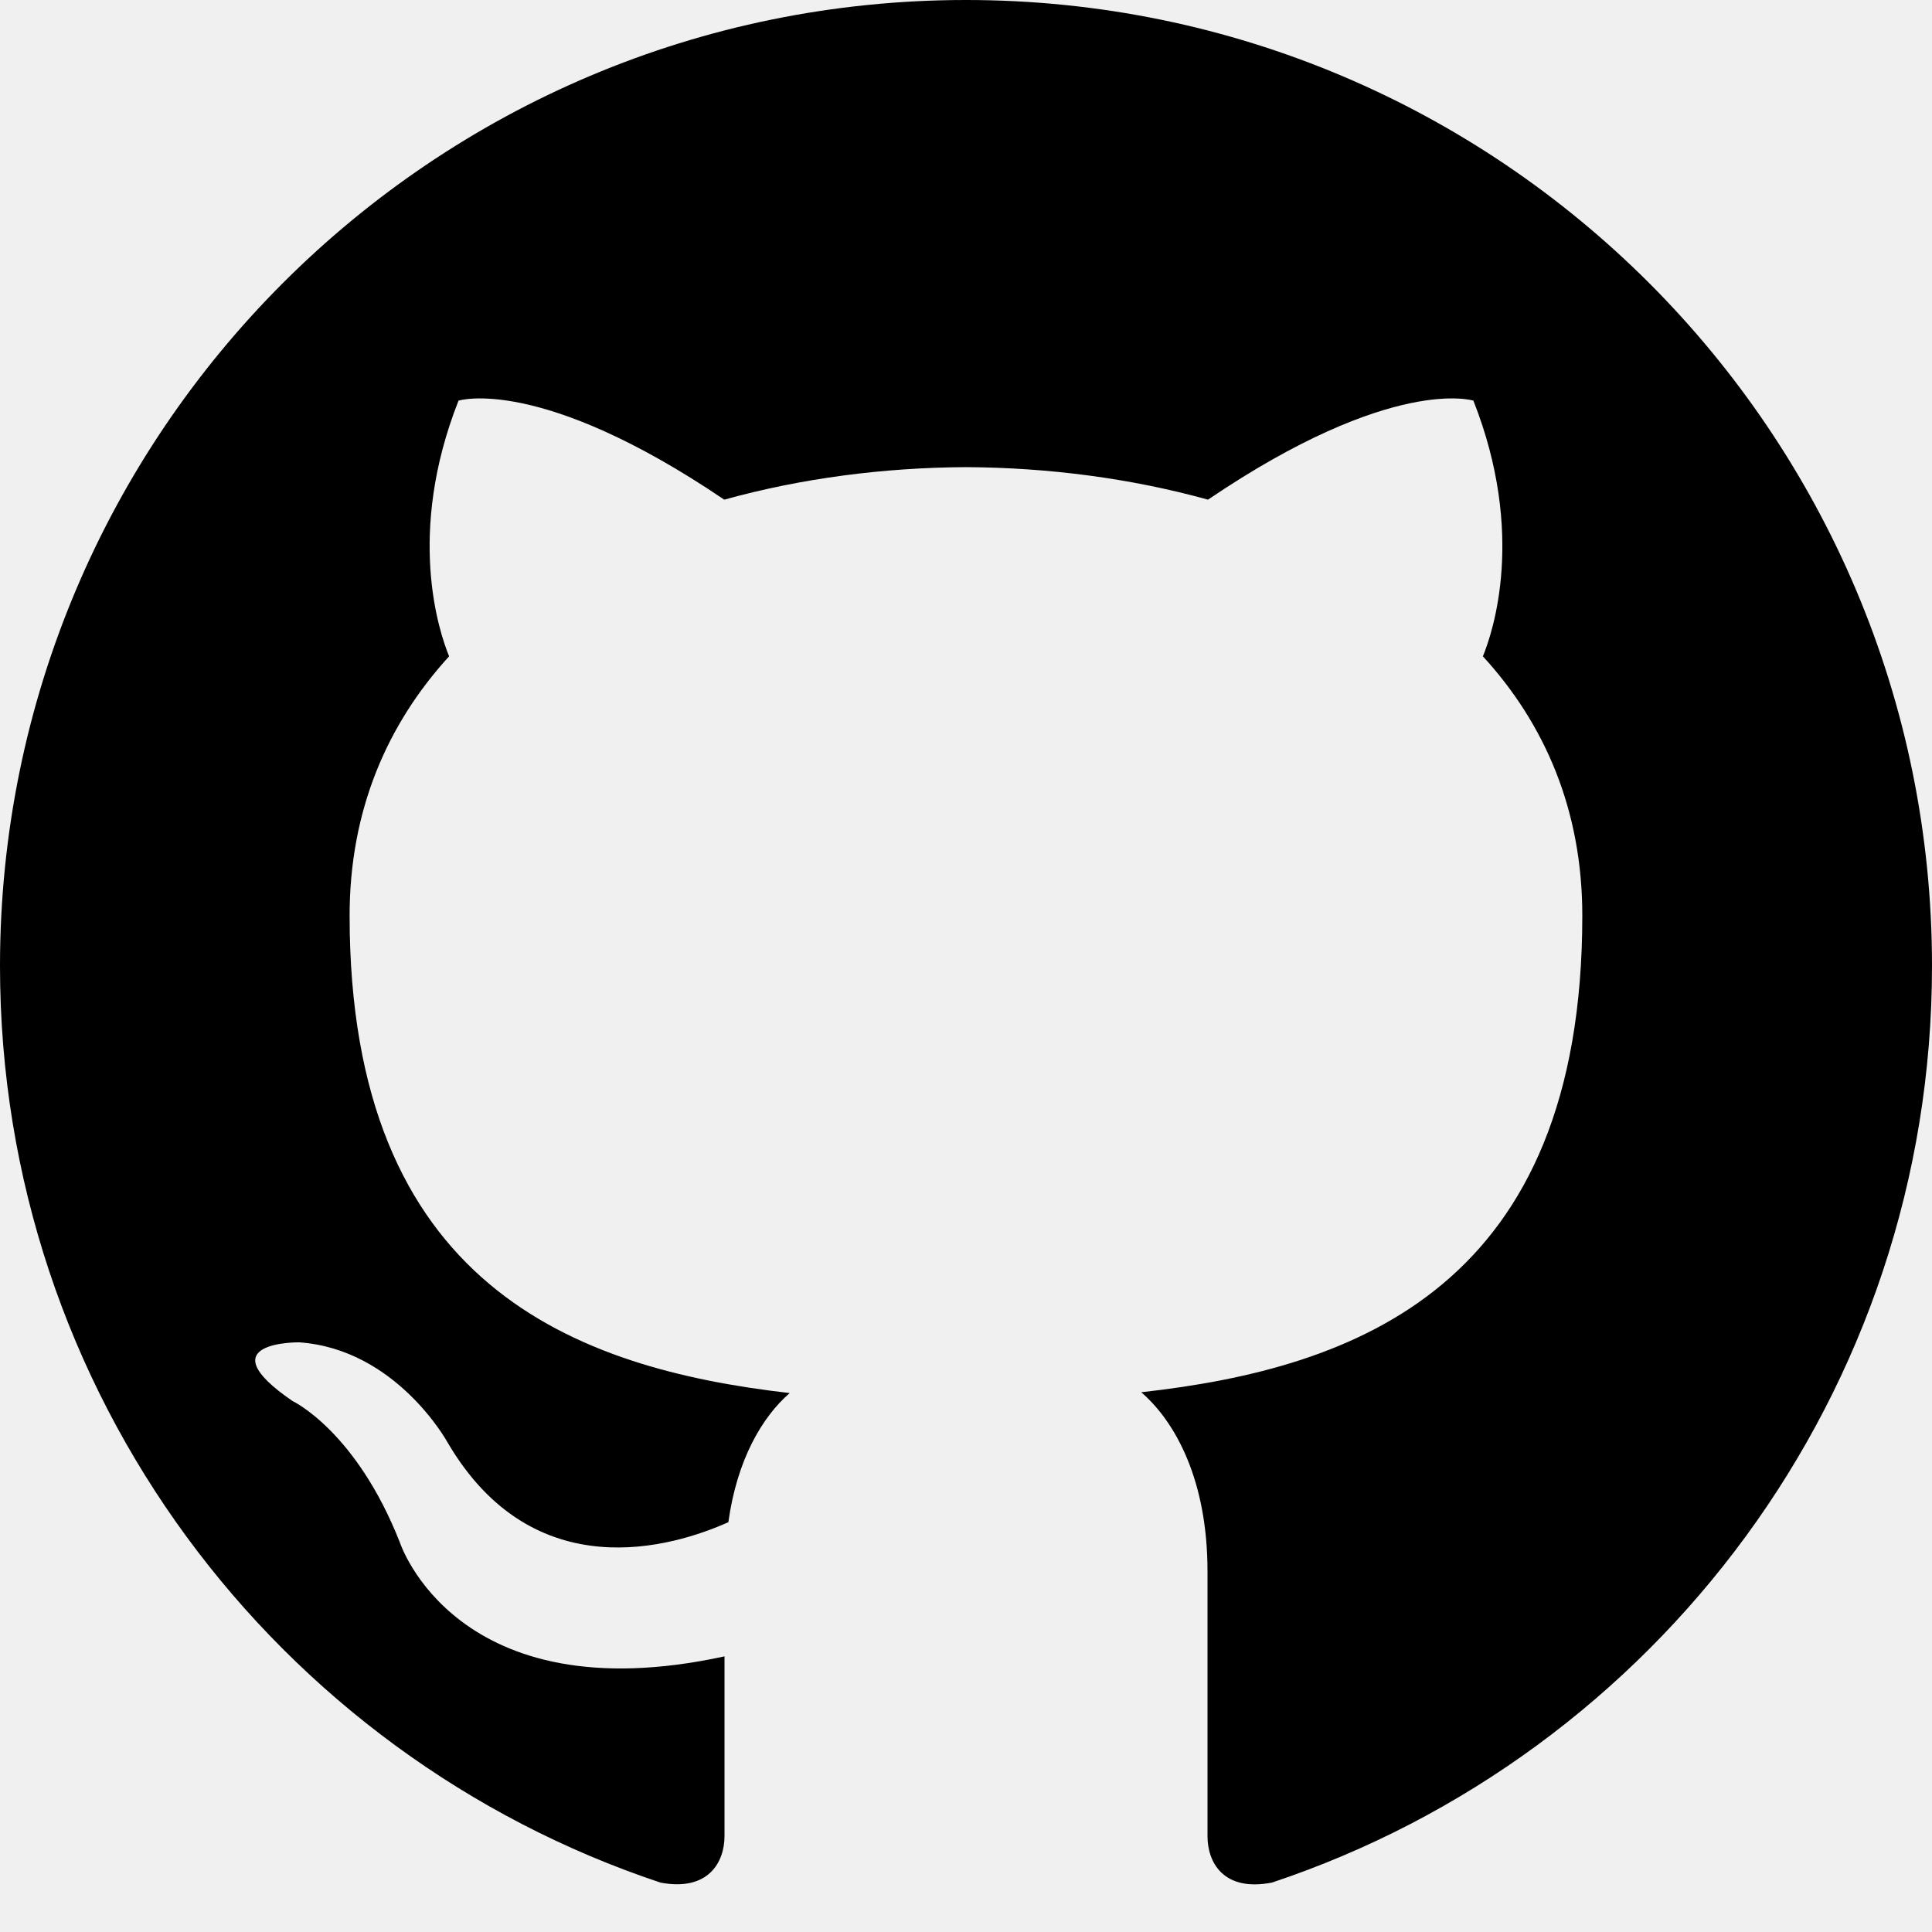
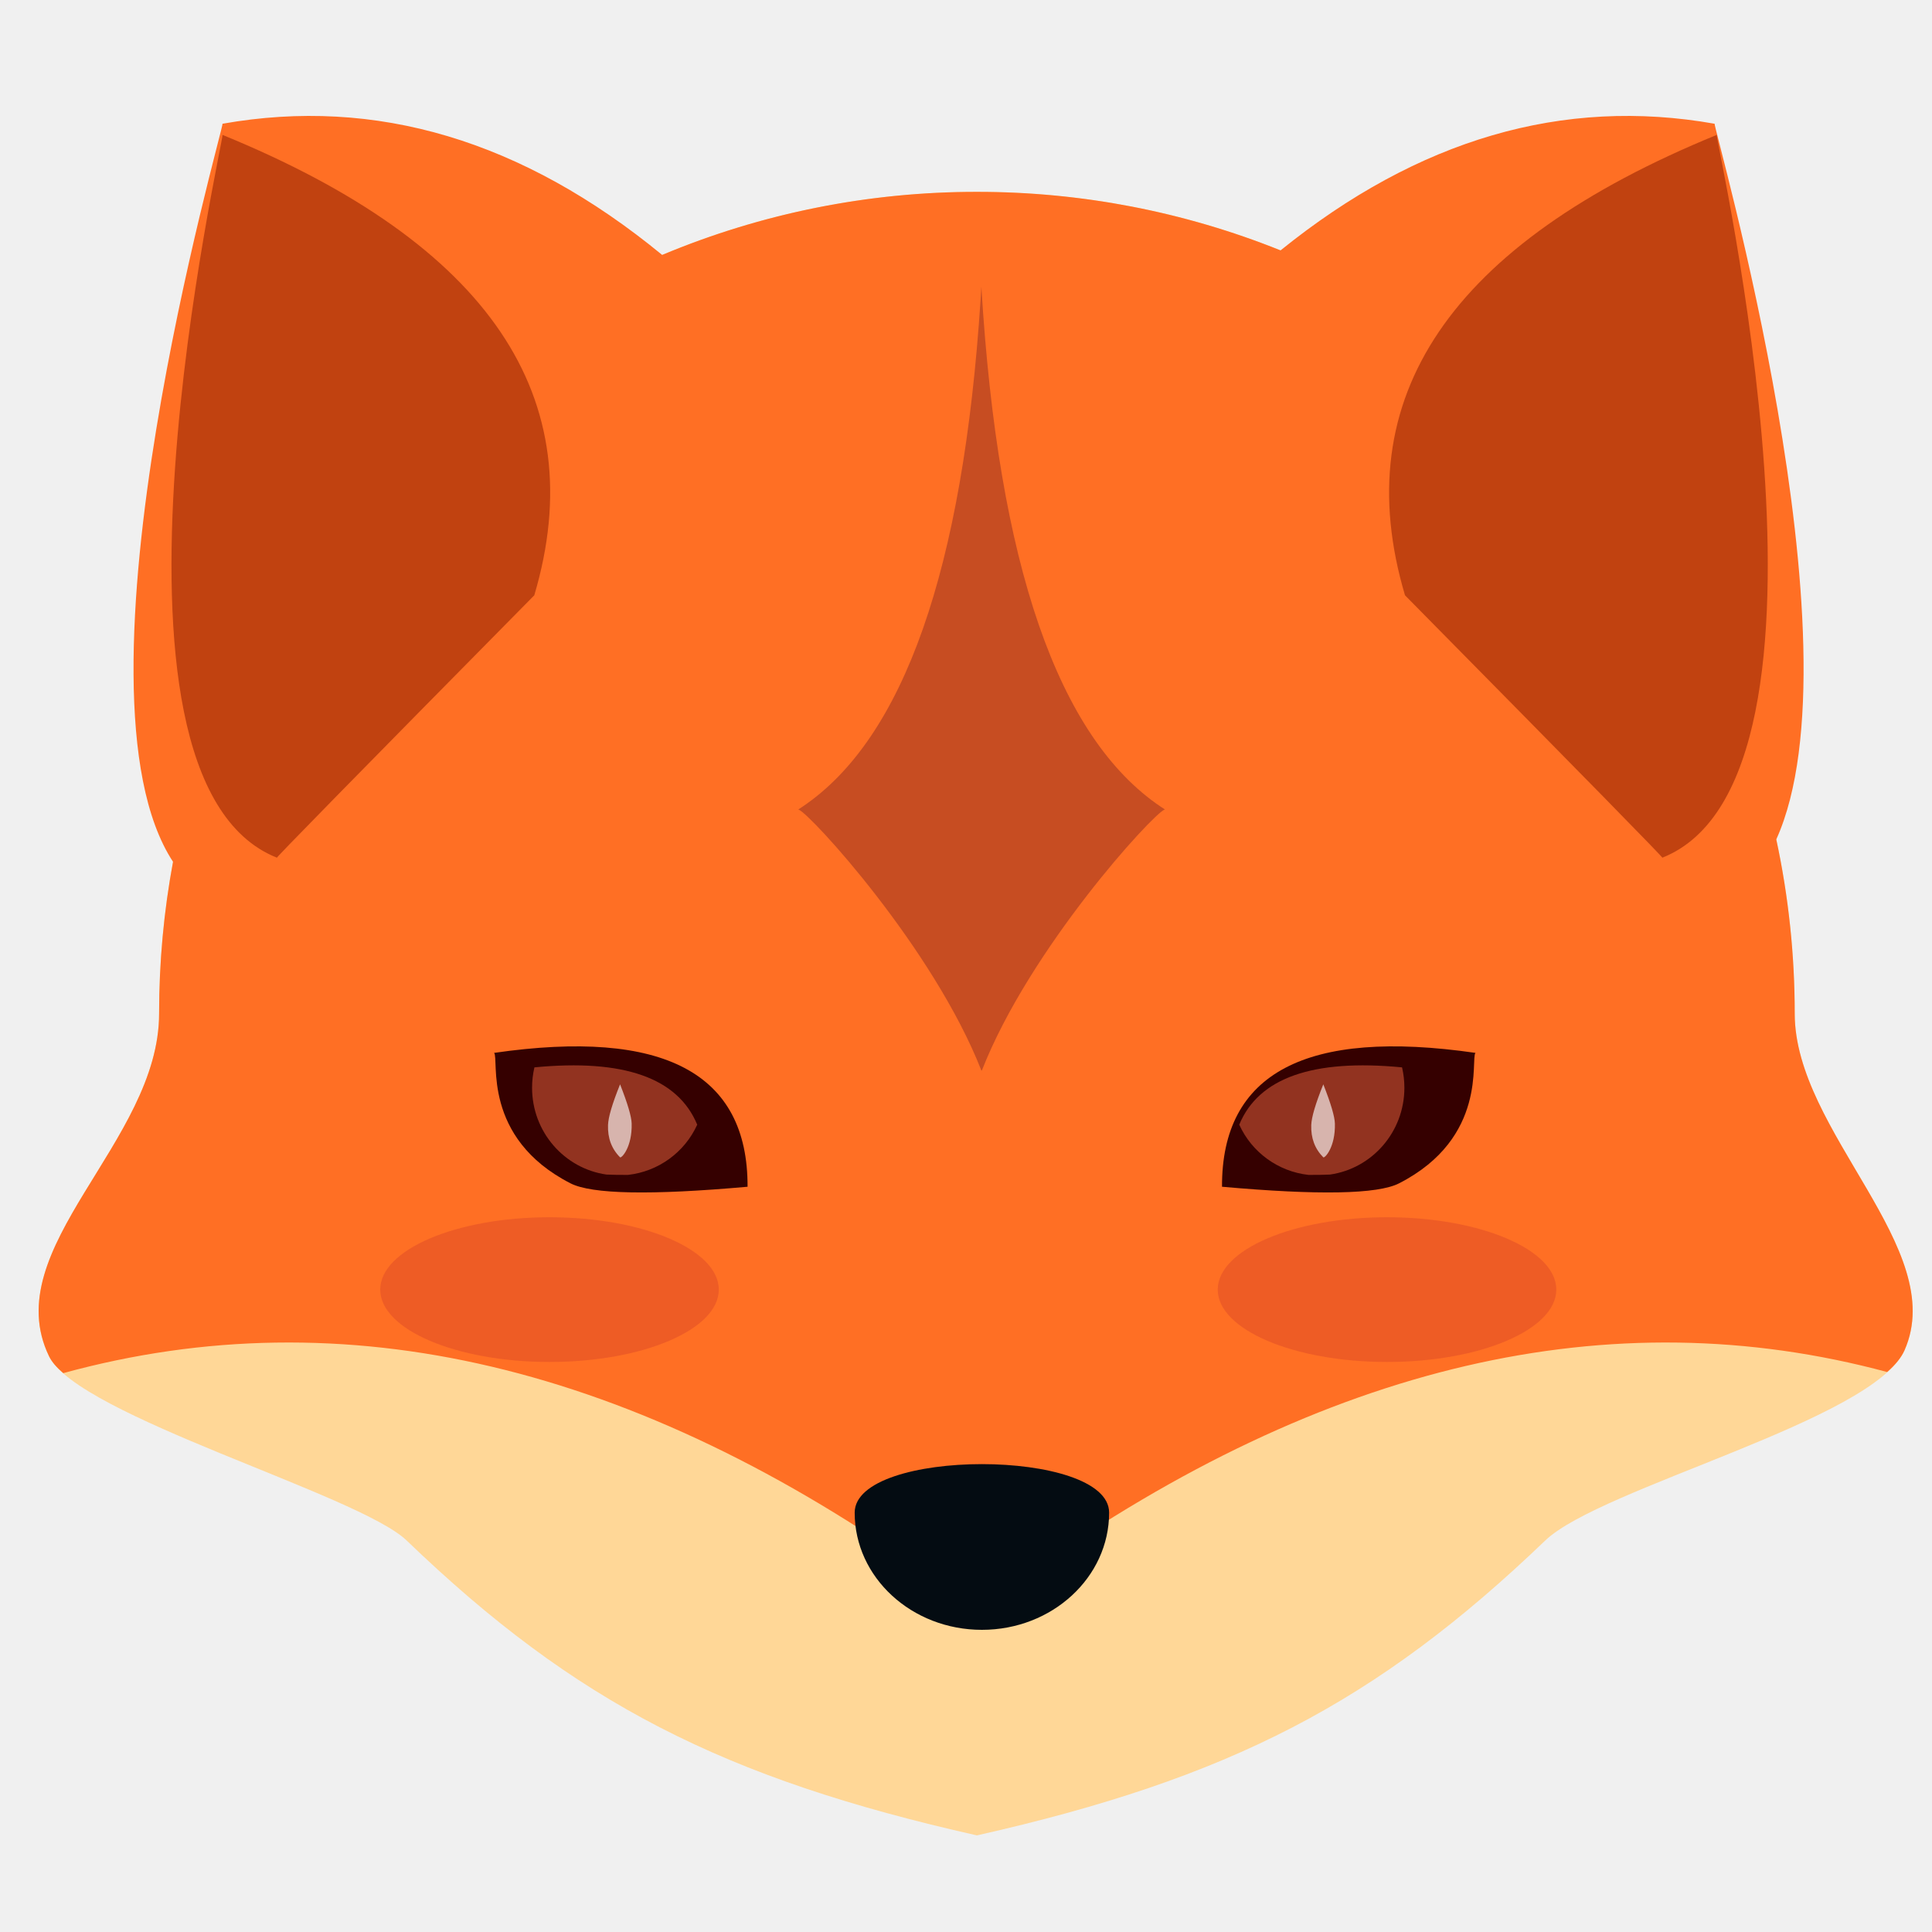
- <svg viewBox="0 0 24 24" fill="currentColor">
-   <path d="M12 0c-6.626 0-12 5.373-12 12 0 5.302 3.438 9.8 8.207 11.387.599.111.793-.261.793-.577v-2.234c-3.338.726-4.033-1.416-4.033-1.416-.546-1.387-1.333-1.756-1.333-1.756-1.089-.745.083-.729.083-.729 1.205.084 1.839 1.237 1.839 1.237 1.07 1.834 2.807 1.304 3.492.997.107-.775.418-1.305.762-1.604-2.665-.305-5.467-1.334-5.467-5.931 0-1.311.469-2.381 1.236-3.221-.124-.303-.535-1.524.117-3.176 0 0 1.008-.322 3.301 1.23.957-.266 1.983-.399 3.003-.404 1.02.005 2.047.138 3.006.404 2.291-1.552 3.297-1.23 3.297-1.23.653 1.653.242 2.874.118 3.176.77.84 1.235 1.911 1.235 3.221 0 4.609-2.807 5.624-5.479 5.921.43.372.823 1.102.823 2.222v3.293c0 .319.192.694.801.576 4.765-1.589 8.199-6.086 8.199-11.386 0-6.627-5.373-12-12-12z" />
+ <svg xmlns="http://www.w3.org/2000/svg" t="1750759007875" class="icon" viewBox="0 0 1024 1024" version="1.1" p-id="5656" width="200" height="200">
+   <path d="M517.775 972.8c133.98-30.198 211.702-70.42 301.261-156.314 29.327-28.119 174.049-63.683 190.413-100.833 23.726-53.862-58.214-115.722-58.214-178.401 0-240.548-194.068-435.558-433.459-435.558-239.38 0-433.449 195.011-433.449 435.558 0 68.219-86.139 124.15-58.317 181.627 15.288 31.57 164.147 73.216 189.512 97.608C305.08 902.687 383.56 942.602 517.775 972.8z" fill="#FFD797" p-id="5657" />
+   <path d="M908.78 65.587c-0.881 1.403 79.053 276.787 32.686 379.32a439.091 439.091 0 0 1 9.769 92.344c0 62.669 81.94 124.549 58.214 178.401-1.71 3.891-4.884 7.741-9.216 11.551-146.596-39.444-297.677-4.311-453.253 105.411l-5.642 4.004H494.592C336.241 723.2 182.559 686.93 33.536 727.788c-3.543-3.021-6.113-5.99-7.526-8.909-27.822-57.477 58.317-113.408 58.317-181.627 0-27.494 2.54-54.395 7.383-80.476-59.628-90.972 27.136-389.734 26.225-391.188 81.398-14.418 159.068 8.765 233.032 69.53a430.408 430.408 0 0 1 166.81-33.423 430.449 430.449 0 0 1 160.942 31.017C751.78 73.728 828.467 51.364 908.78 65.587z" fill="#FF6F24" p-id="5658" />
+   <path d="M283.187 315.515c31.109-104.909-23.972-186.245-165.253-244.019 1.024 1.659-77.722 340.931 28.897 383.119-3.512 2.929 41.943-43.428 136.356-139.1z m461.486 0c-31.109-104.909 23.972-186.245 165.243-244.019-1.024 1.659 77.722 340.931-28.897 383.119 3.523 2.929-41.933-43.428-136.346-139.1z" fill="#922101" opacity=".574" p-id="5659" />
+   <path d="M647.69 629.002c-0.215-60.293 44.564-83.948 134.349-70.953-2.785 3.072 6.789 44.933-40.52 69.151-11.264 5.765-42.537 6.369-93.829 1.802z m-251.464 0c0.225-60.293-44.554-83.948-134.339-70.953 2.785 3.072-6.799 44.933 40.509 69.151 11.264 5.765 42.537 6.369 93.829 1.802z" fill="#350000" p-id="5660" />
+   <path d="M743.107 565.729l0.041 0.154c0.788 3.42 1.208 6.994 1.208 10.65 0 23.45-17.142 42.824-39.424 46.008-3.42 0.154-7.219 0.215-11.397 0.184a45.937 45.937 0 0 1-36.71-26.614c10.25-24.832 39.014-34.959 86.282-30.382z m-459.848 0l-0.041 0.154a47.135 47.135 0 0 0-1.208 10.65c0 23.45 17.142 42.824 39.424 46.008 3.41 0.154 7.219 0.215 11.397 0.184a45.937 45.937 0 0 0 36.71-26.614c-10.26-24.832-39.014-34.959-86.282-30.382z" fill="#923320" p-id="5661" />
+   <path d="M328.653 574.72c-4.127 10.24-6.257 17.439-6.39 21.586-0.236 6.892 1.894 12.595 6.39 17.101 0.768 0.543 6.441-5.304 6.144-17.879-0.102-3.727-2.15-10.65-6.144-20.808z m372.726 0c-4.127 10.24-6.246 17.439-6.39 21.586-0.225 6.892 1.905 12.595 6.39 17.101 0.778 0.543 6.441-5.304 6.144-17.879-0.092-3.727-2.14-10.65-6.144-20.808z" fill="#FFFFFF" opacity=".632" p-id="5662" />
+   <path d="M520.428 863.846c37.243 0 67.43-27.812 67.43-62.106 0-34.304-134.861-34.304-134.861 0s30.198 62.106 67.43 62.106z" fill="#040C12" p-id="5663" />
+   <path d="M520.151 152.023c8.868 146.975 40.571 238.838 95.109 275.579l2.191 1.434-0.246 0.072c-6.42 2.54-71.465 73.574-96.809 138.291-0.051 0.082-0.092 0-0.123-0.266-0.041 0.256-0.082 0.348-0.123 0.266-25.354-64.717-90.388-135.752-96.819-138.291l-0.246-0.072 2.202-1.434c53.719-36.198 85.197-125.87 94.454-269.036l0.41-6.554z" fill="#C74D22" p-id="5664" />
+   <path d="M735.15 721.869c49.551 0 89.723-17.172 89.723-38.349s-40.172-38.349-89.723-38.349c-49.562 0-89.723 17.172-89.723 38.349s40.172 38.349 89.723 38.349z m-443.894 0c49.562 0 89.723-17.172 89.723-38.349s-40.172-38.349-89.723-38.349-89.723 17.172-89.723 38.349 40.172 38.349 89.723 38.349z" fill="#C53028" fill-opacity=".3" p-id="5665" />
</svg>
